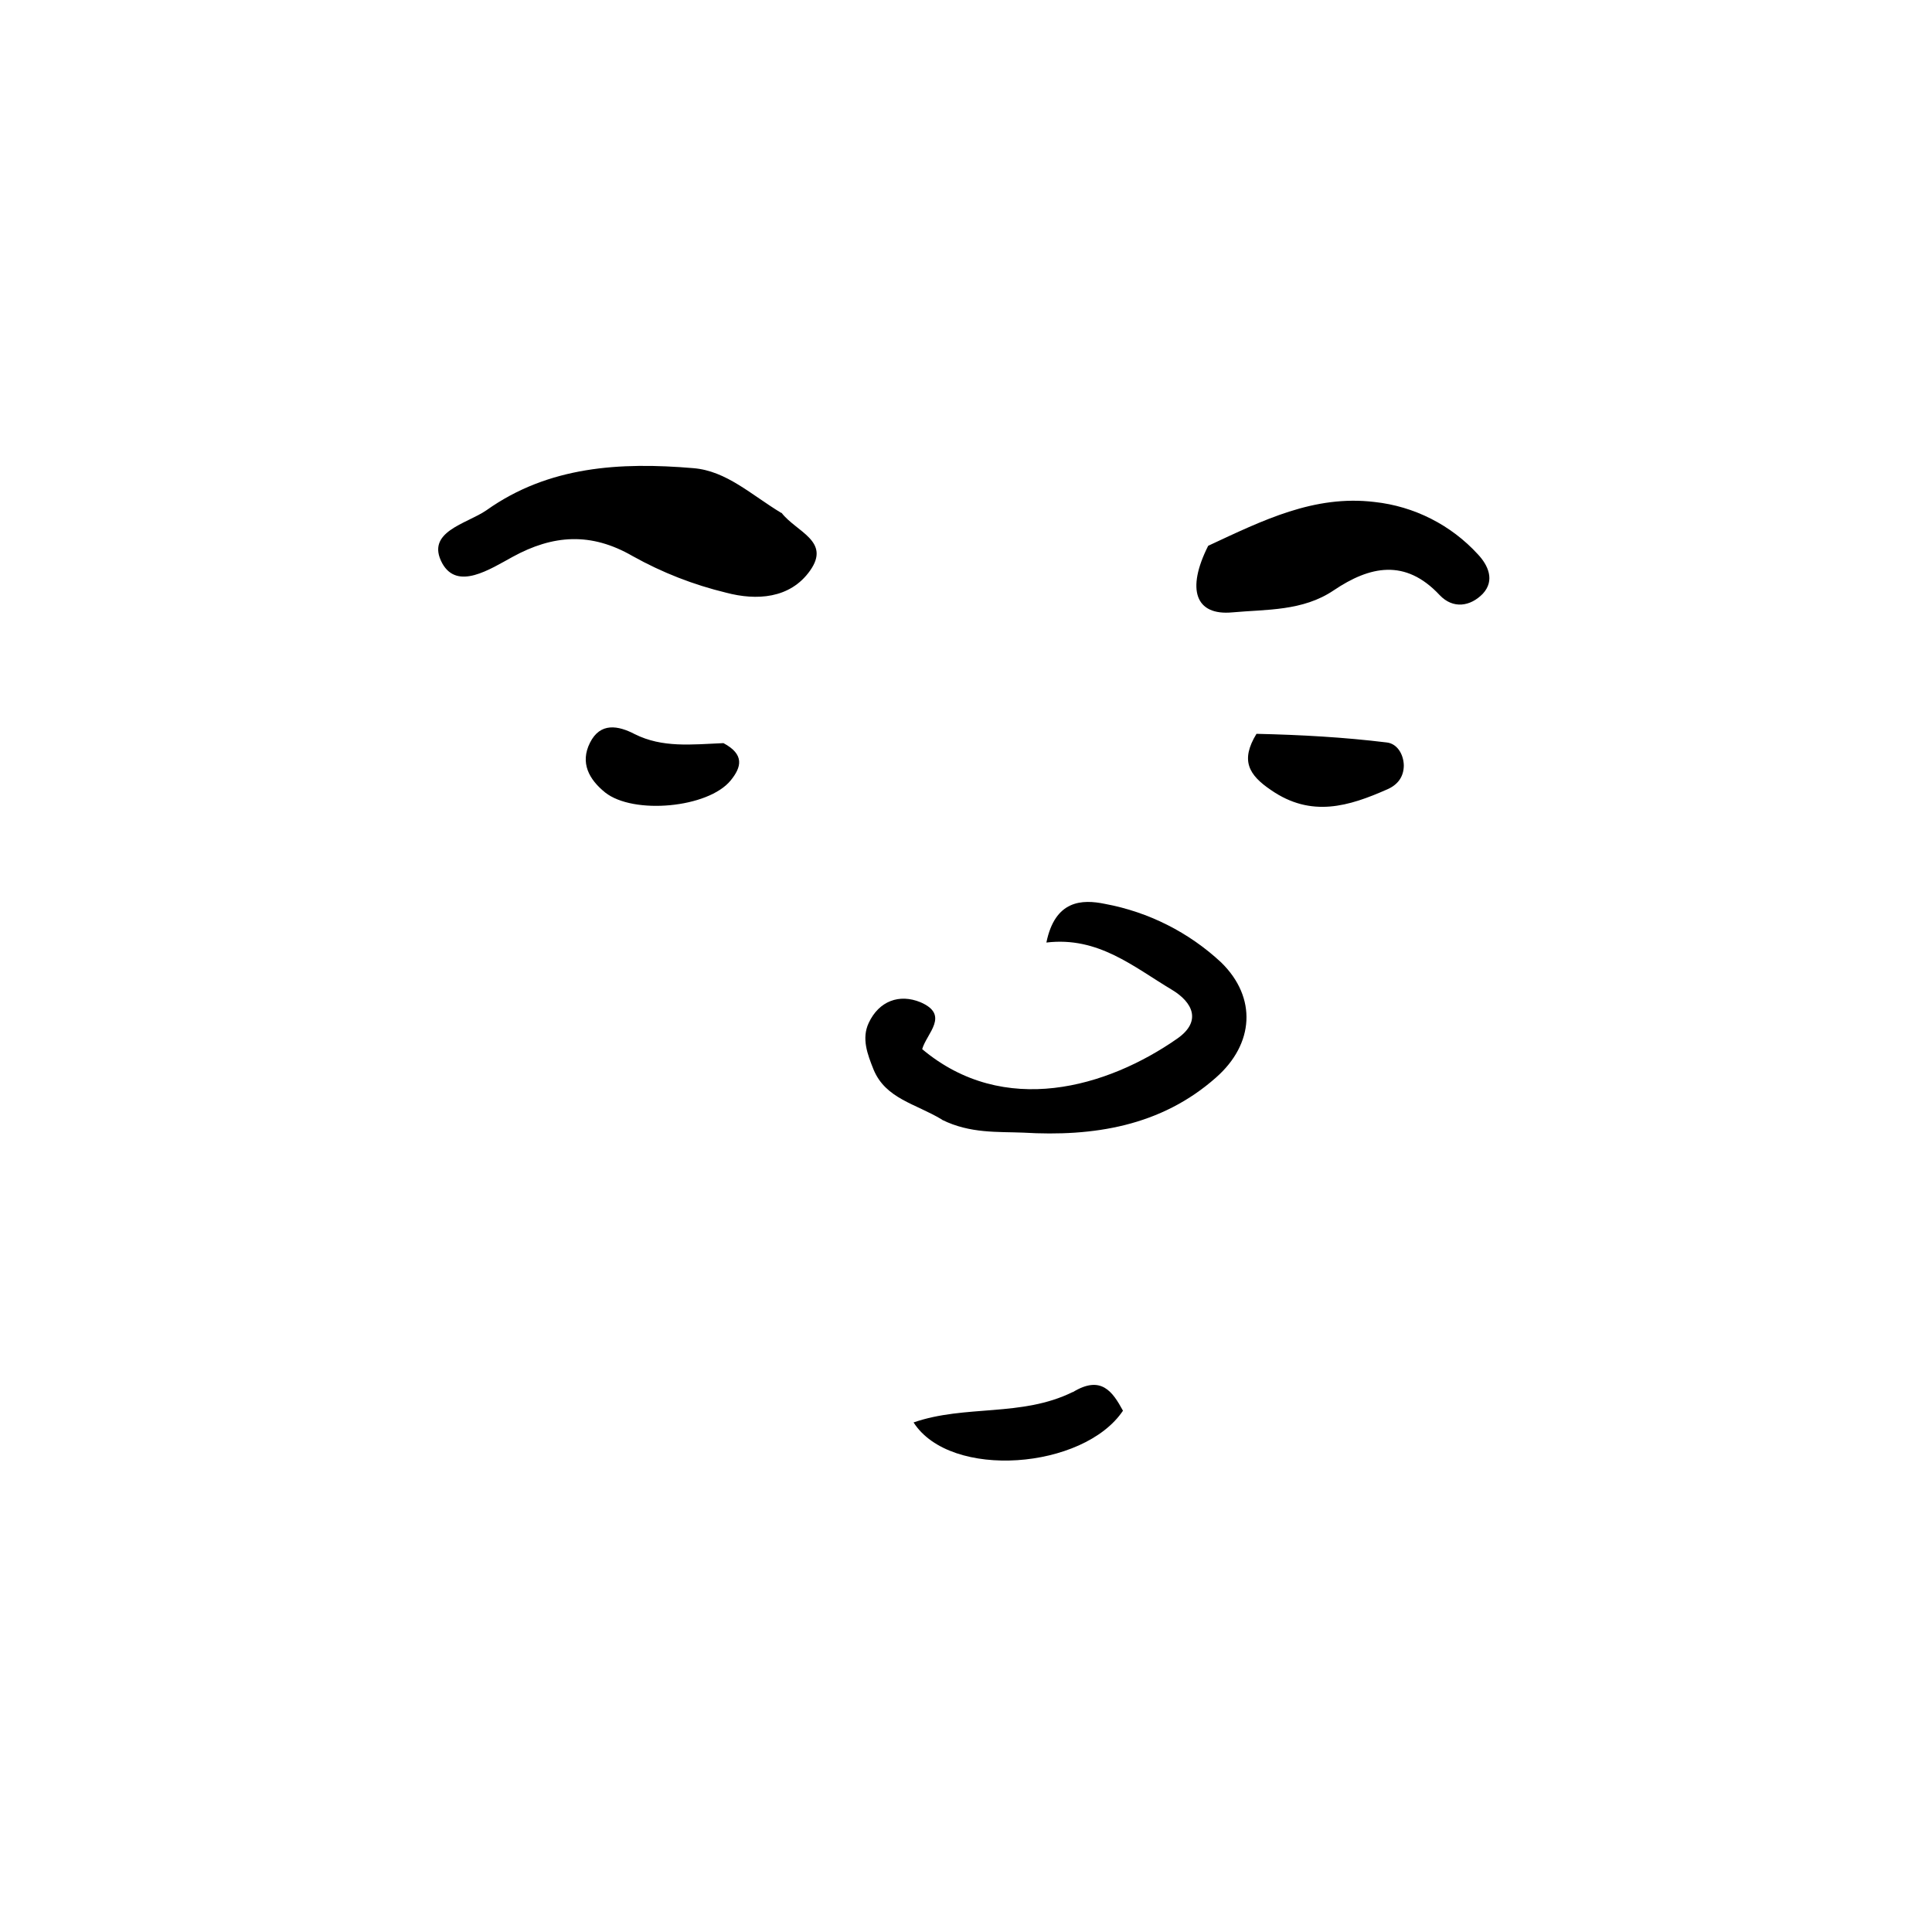
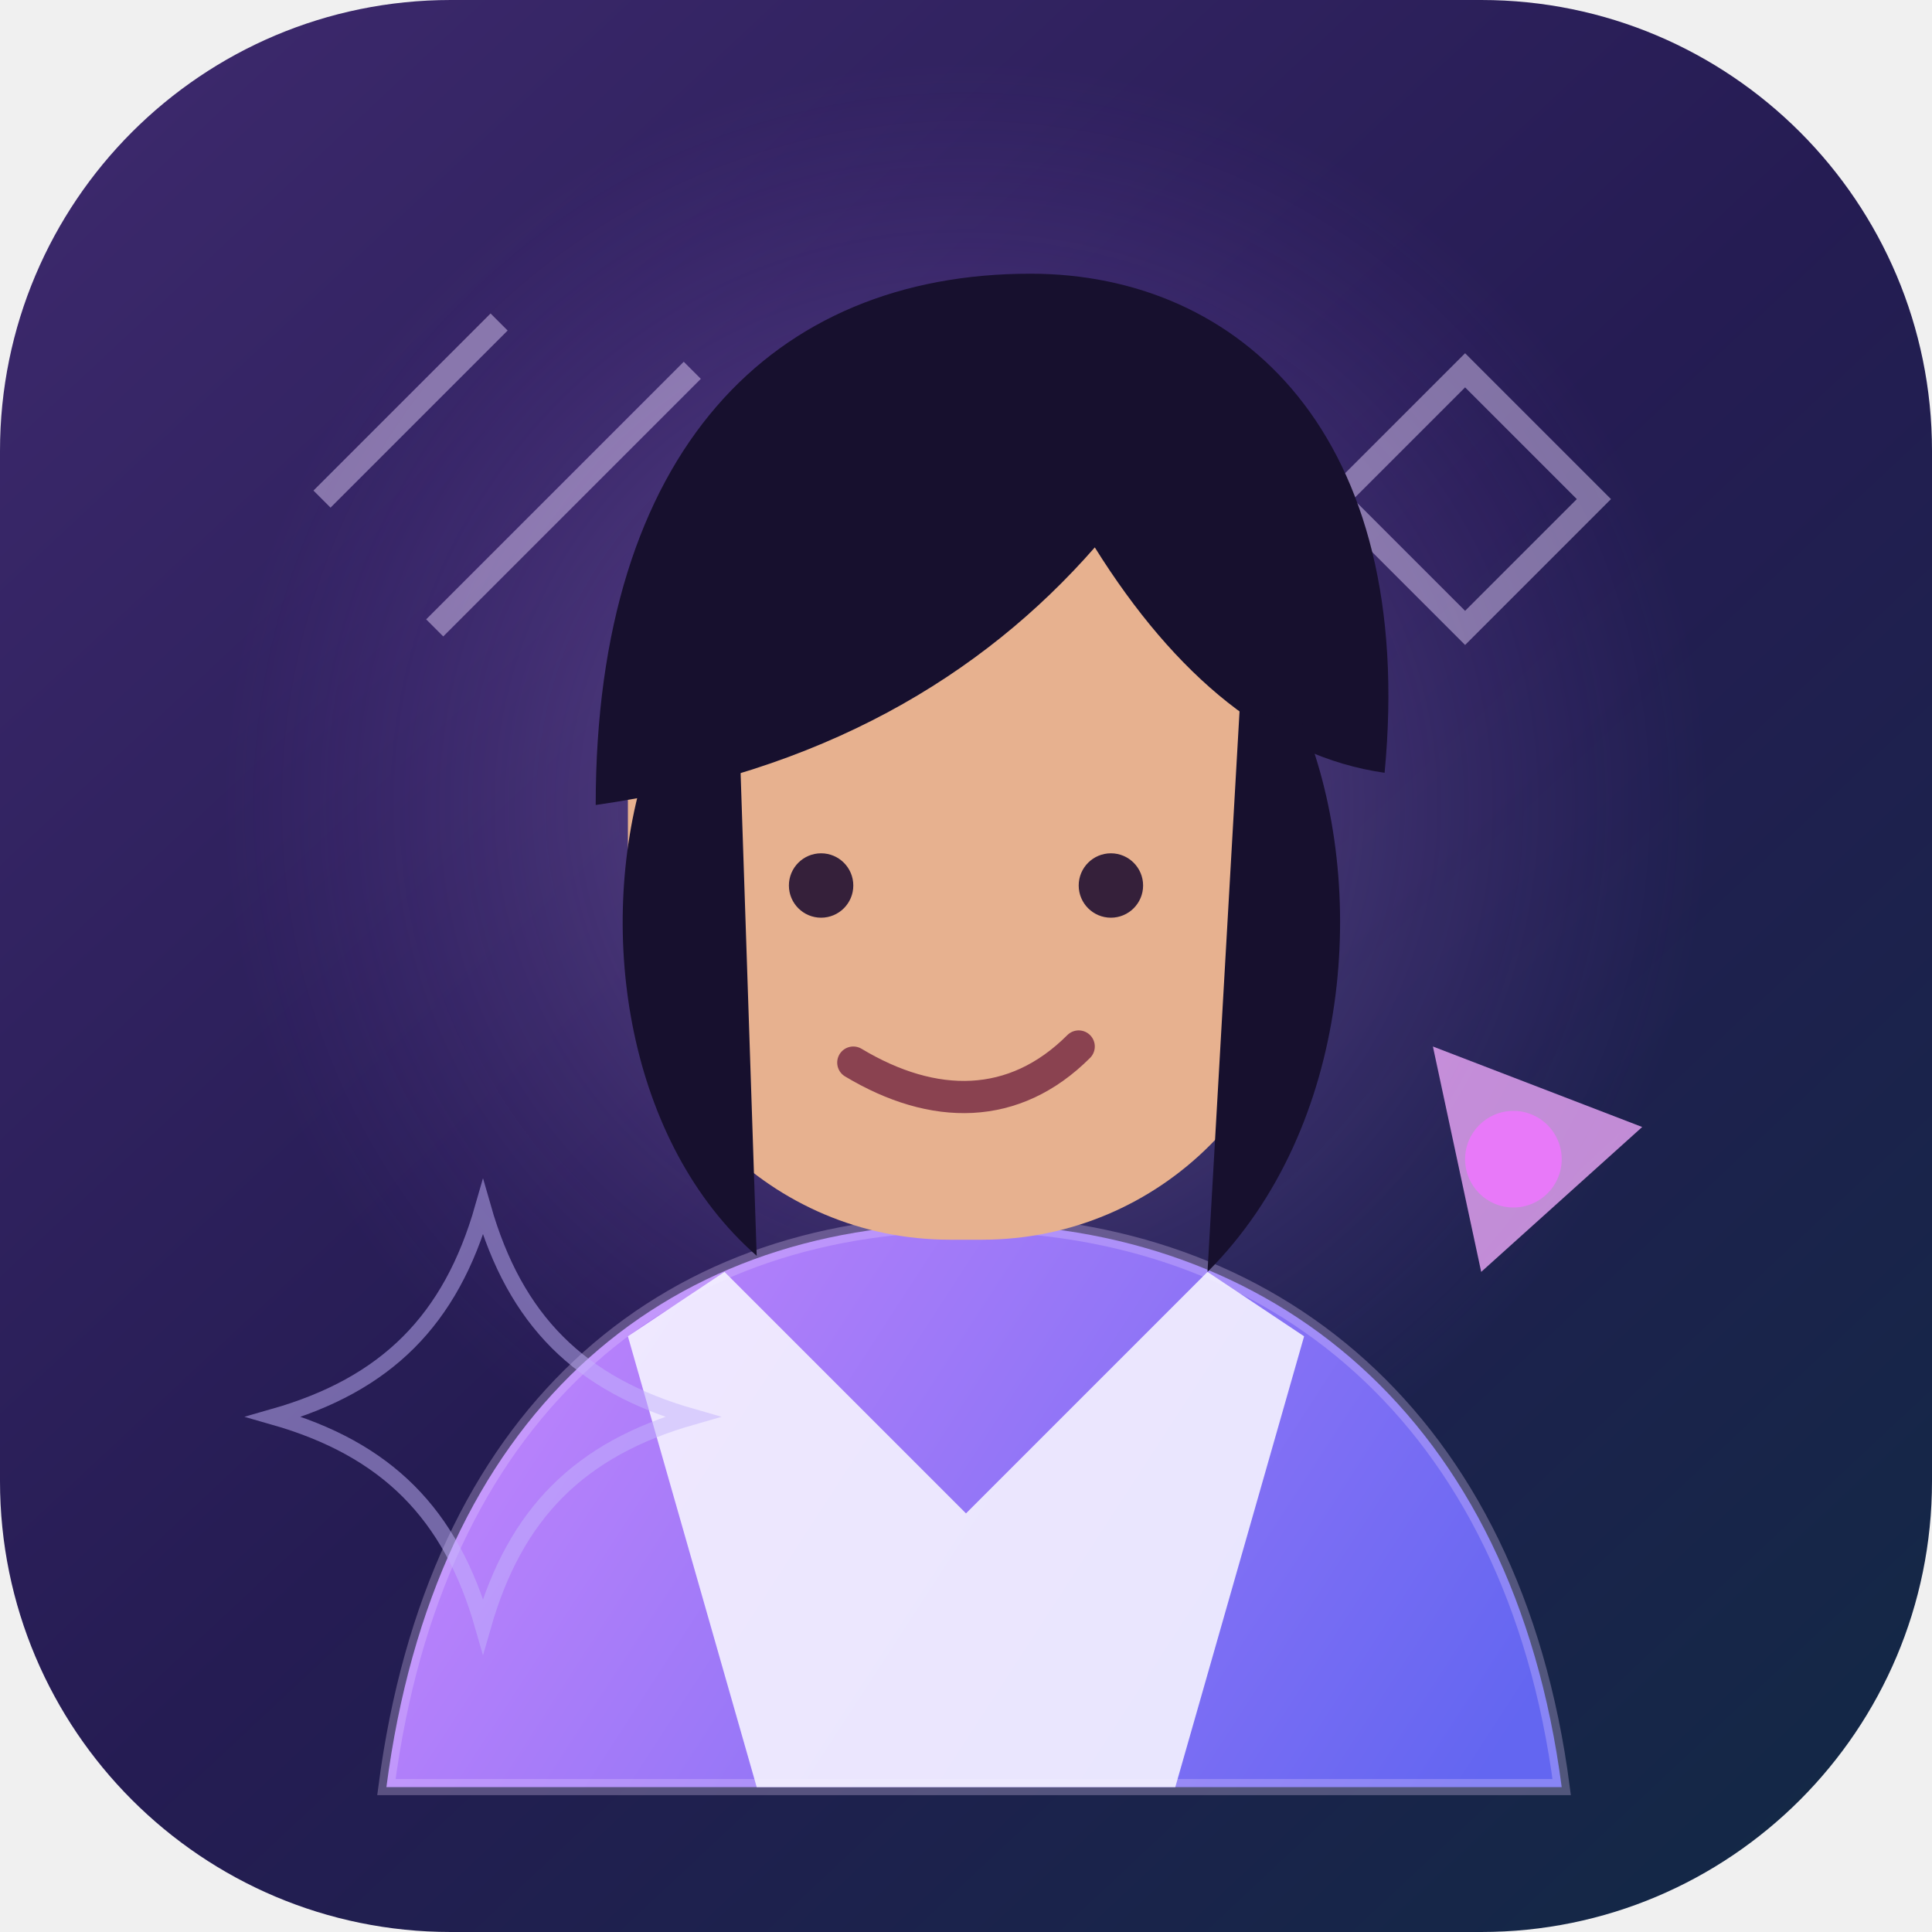
- <svg xmlns="http://www.w3.org/2000/svg" viewBox="0 0 560 560" fill="none" shape-rendering="auto">
-   <mask id="viewboxMask">
-     <rect width="560" height="560" rx="0" ry="0" x="0" y="0" fill="#fff" />
-   </mask>
-   <g mask="url(#viewboxMask)">
-     <rect fill="#ffffff" width="560" height="560" x="0" y="0" />
-     <g transform="translate(136 328)">
-       <path d="M175 75.5c8.2-5 11.5-.1 14.5 5.4-11.4 17-50 20.1-60.7 3.4 15-5.2 31.3-1.5 46.1-8.8Z" fill="#000" />
-     </g>
-     <g transform="translate(246 125)">
-       <path d="M27 199.5c-7.6-4.6-16.3-6-19.8-14.5-1.8-4.5-3.5-9-1.4-13.5 3-6.4 8.9-8.5 15-6 8.6 3.7 1.8 9 .5 13.6C45 199 75 190.2 95.3 176c7.1-5 4.4-10.5-1.6-14.1-11.2-6.7-21.4-15.5-36.4-13.7 2.5-12.3 10.3-12.6 17-11.2A67.4 67.4 0 0 1 108 154c10.4 10.2 9.5 23.6-1.5 33.3-16 14.2-35.7 17.2-55.9 16-7.4-.3-15.4.3-23.5-3.7Z" fill="#000" />
-     </g>
-     <g transform="translate(-45 137)">
-       <path d="M409.2 75.7c13.1.3 25.4 1 37.7 2.5 3 .3 4.9 3.3 5 6.6 0 3.4-1.8 5.7-4.8 7-11.1 4.9-22 8.3-33.7.2-6.5-4.4-8.9-8.6-4.2-16.3ZM254.7 78.4c6.2 3.3 5.2 7 2.1 10.8-6.5 8-28.2 10-36.4 3.5-4.7-3.8-7.3-8.6-4.4-14.4 3-6 8.2-5 13-2.5 8 4 16.4 3 25.7 2.6Z" fill="#000" />
-     </g>
-     <g transform="translate(-45 137)" />
-     <g transform="translate(119 114)">
-       <path d="M107.5 34.6c4.3 5.6 14.4 8.2 8.3 16.8-5.8 8.2-15.6 8.7-24.3 6.4C82 55.5 73 52 64.4 47.2c-12.1-7-23.1-6.2-34.8.2-6.6 3.6-16 9.8-20.4 1.9-5-9.2 7-11.4 12.8-15.4 18-12.8 38.8-14 60-12.2 9.6.8 16.7 7.7 25.5 13ZM231.2 44.2c15.9-7.4 30.7-14.8 48.2-12.7a47.6 47.6 0 0 1 30 15.2c2.9 3.1 5 7.5 1.4 11.4-3.6 3.7-8.6 4.5-12.5.4-10-10.7-20.3-8.4-30.7-1.4-9 6.1-19.6 5.5-29.4 6.4-10.7 1-13.4-6.6-7-19.3Z" fill="#000" />
-     </g>
-   </g>
+ <svg xmlns="http://www.w3.org/2000/svg" viewBox="0 0 120 120" fill="none">
+   <defs>
+     <linearGradient id="bg" x1="9" y1="7" x2="111" y2="116" gradientUnits="userSpaceOnUse">
+       <stop stop-color="#3B286B" />
+       <stop offset=".5" stop-color="#251C53" />
+       <stop offset="1" stop-color="#132846" />
+     </linearGradient>
+     <linearGradient id="coat" x1="34" y1="75" x2="91" y2="112" gradientUnits="userSpaceOnUse">
+       <stop stop-color="#C084FC" />
+       <stop offset="1" stop-color="#6366F1" />
+     </linearGradient>
+     <radialGradient id="halo">
+       <stop stop-color="#E9D5FF" stop-opacity=".32" />
+       <stop offset="1" stop-color="#A855F7" stop-opacity="0" />
+     </radialGradient>
+   </defs>
+   <rect width="120" height="120" rx="28" fill="url(#bg)" />
+   <circle cx="60" cy="50" r="46" fill="url(#halo)" />
+   <path d="M20 31 31 20m-4 19 16-16M91 23l8 8-8 8-8-8 8-8Z" stroke="#E9D5FF" stroke-opacity=".46" stroke-width="1.5" />
+   <path d="M24 111c3-23 17-35 36-35s34 12 37 35H24Z" fill="url(#coat)" stroke="#E9D5FF" stroke-opacity=".28" />
+   <path d="m45 79 15 15 15-15 6 4-8 28H47l-8-28 6-4Z" fill="#F5F3FF" fill-opacity=".9" />
+   <rect x="39" y="27" width="42" height="50" rx="20" fill="#E7B18F" />
+   <path d="M37 50c0-22 11-33 27-33 13 0 24 10 22 31-7-1-13-6-18-14-7 8-17 14-31 16Z" fill="#17102E" />
+   <path d="M40 48c-3 10-1 23 7 30l-1-30h-6ZM81 45c4 10 3 25-6 34l2-35 4 1Z" fill="#17102E" />
+   <circle cx="51" cy="55" r="2" fill="#35203A" />
+   <circle cx="69" cy="55" r="2" fill="#35203A" />
+   <path d="M53 66c5 3 10 3 14-1" stroke="#8A4250" stroke-width="2" stroke-linecap="round" />
+   <path d="m89 65 13 5-10 9-3-14Z" fill="#F0ABFC" fill-opacity=".78" />
+   <circle cx="94" cy="72" r="3" fill="#E879F9" />
+   <path d="M17 88c7-2 11-6 13-13 2 7 6 11 13 13-7 2-11 6-13 13-2-7-6-11-13-13Z" stroke="#C4B5FD" stroke-opacity=".5" />
</svg>
